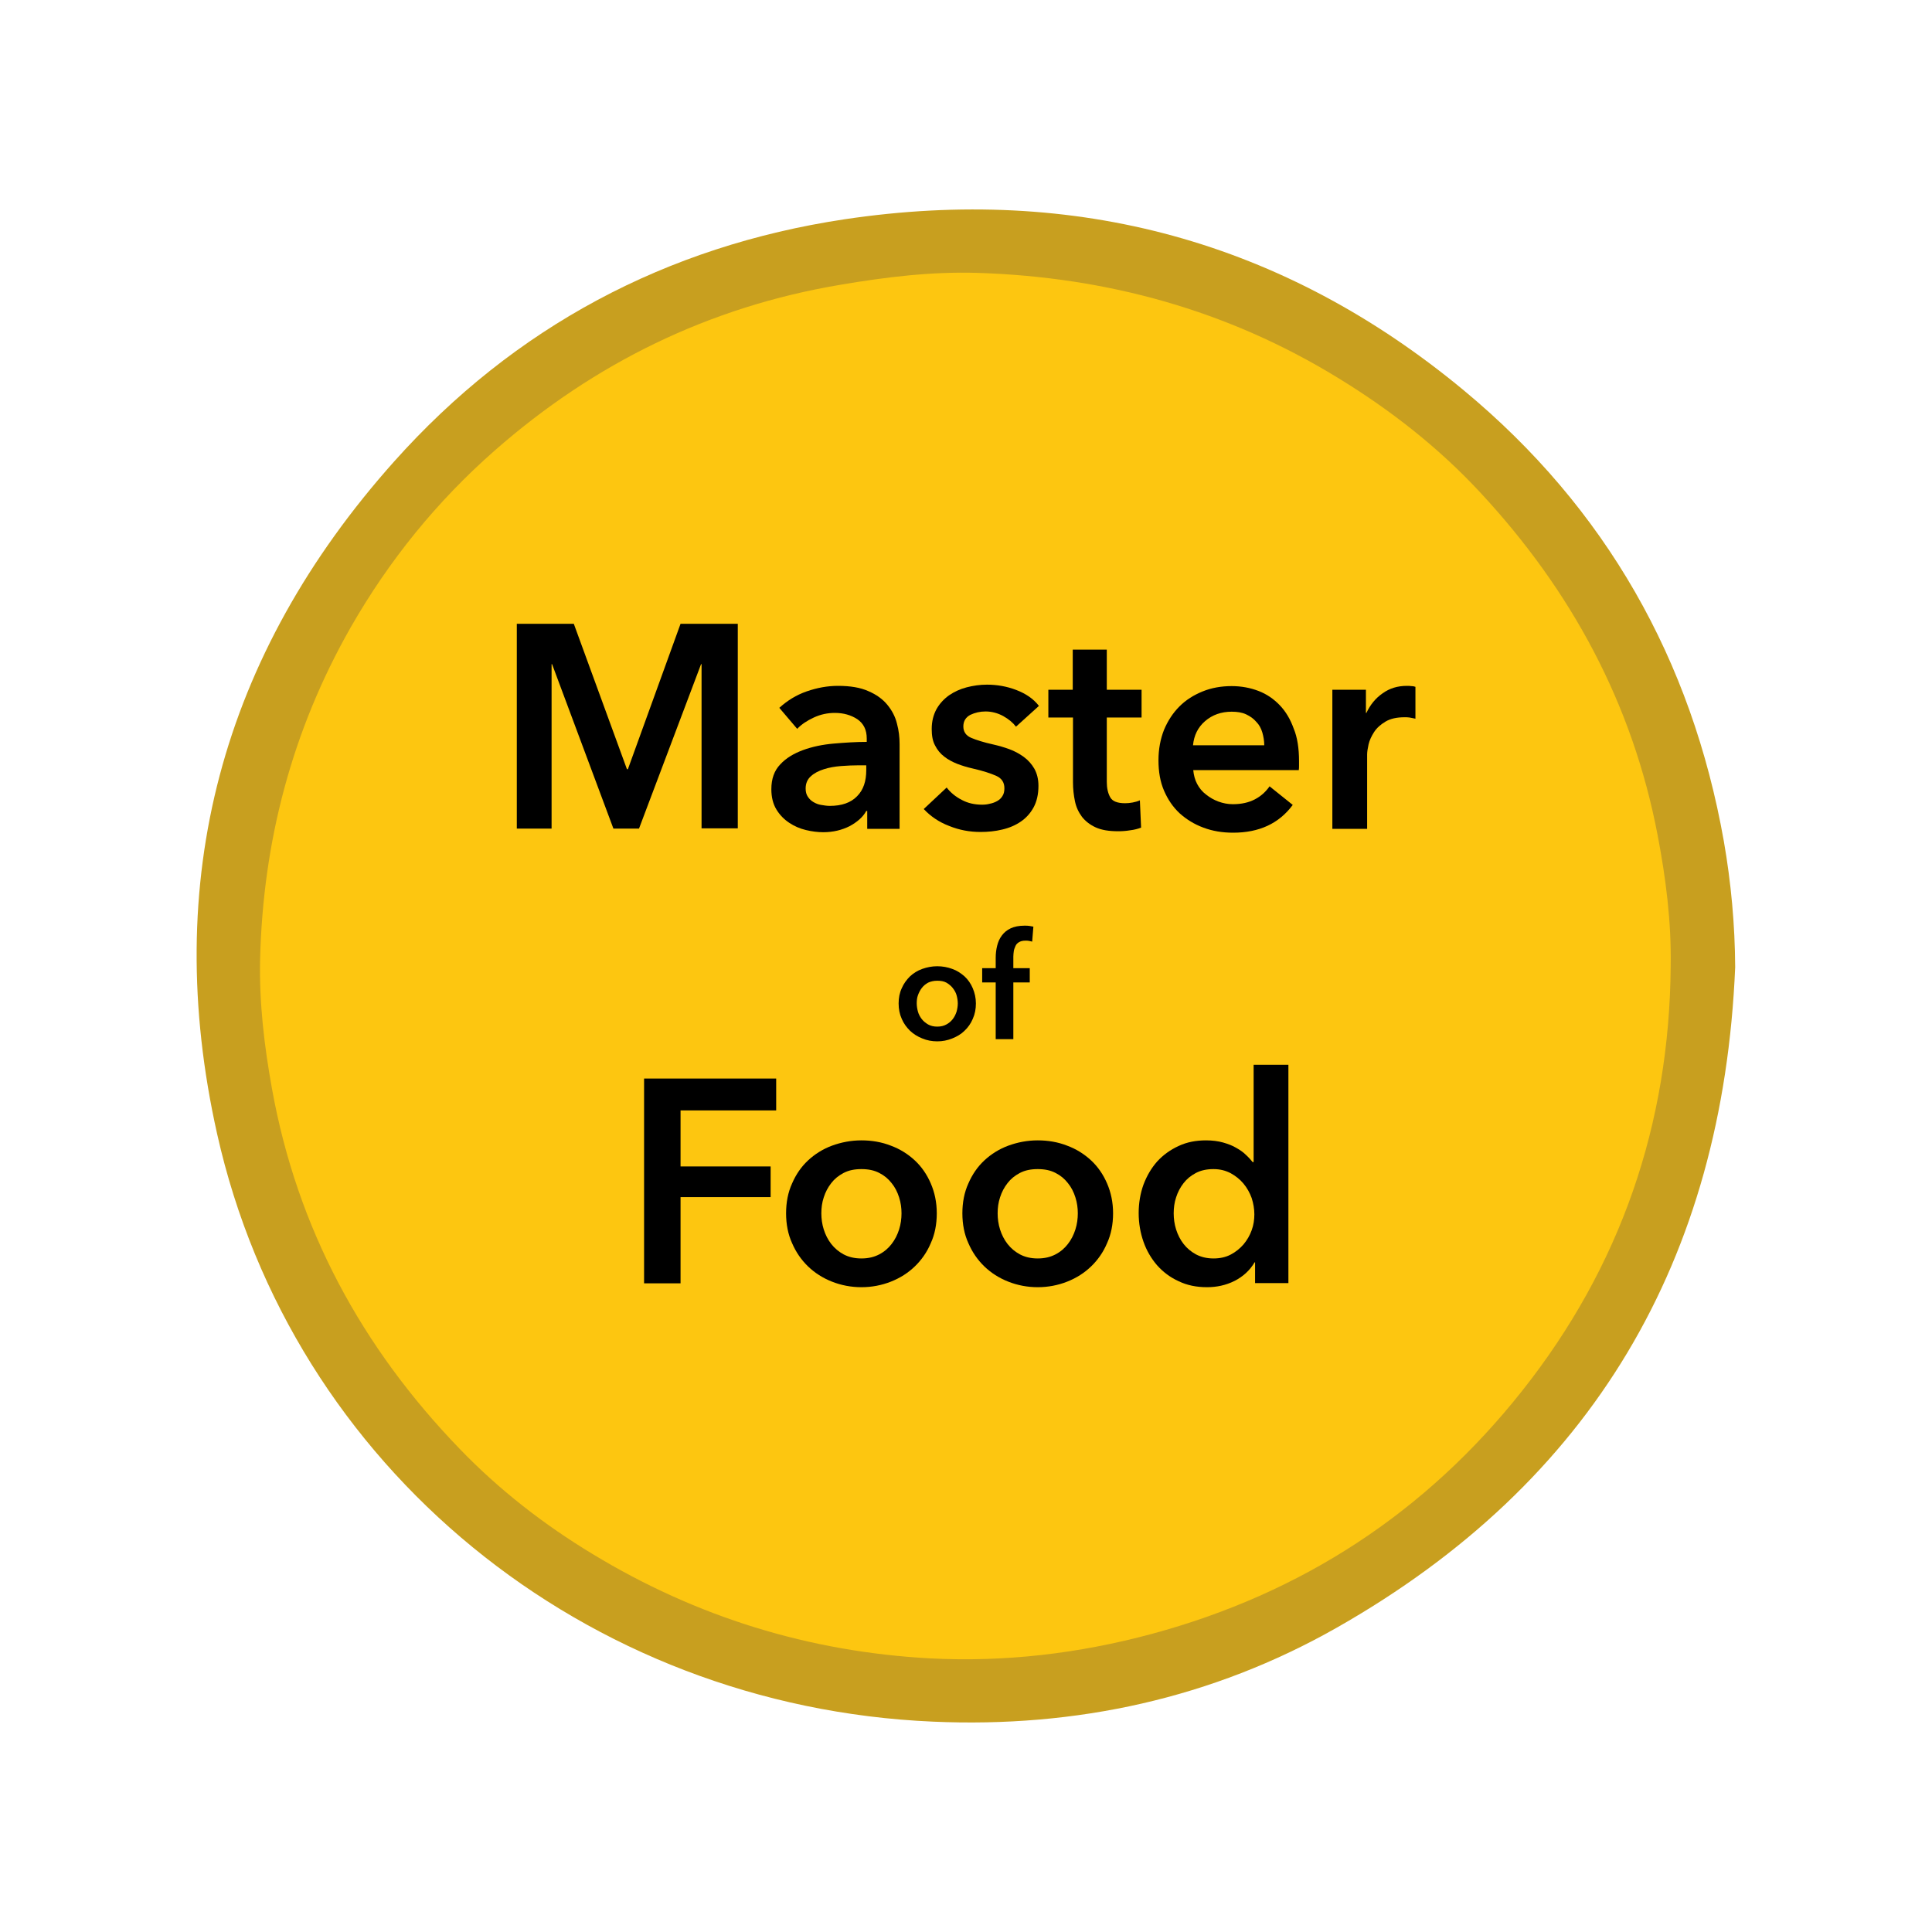
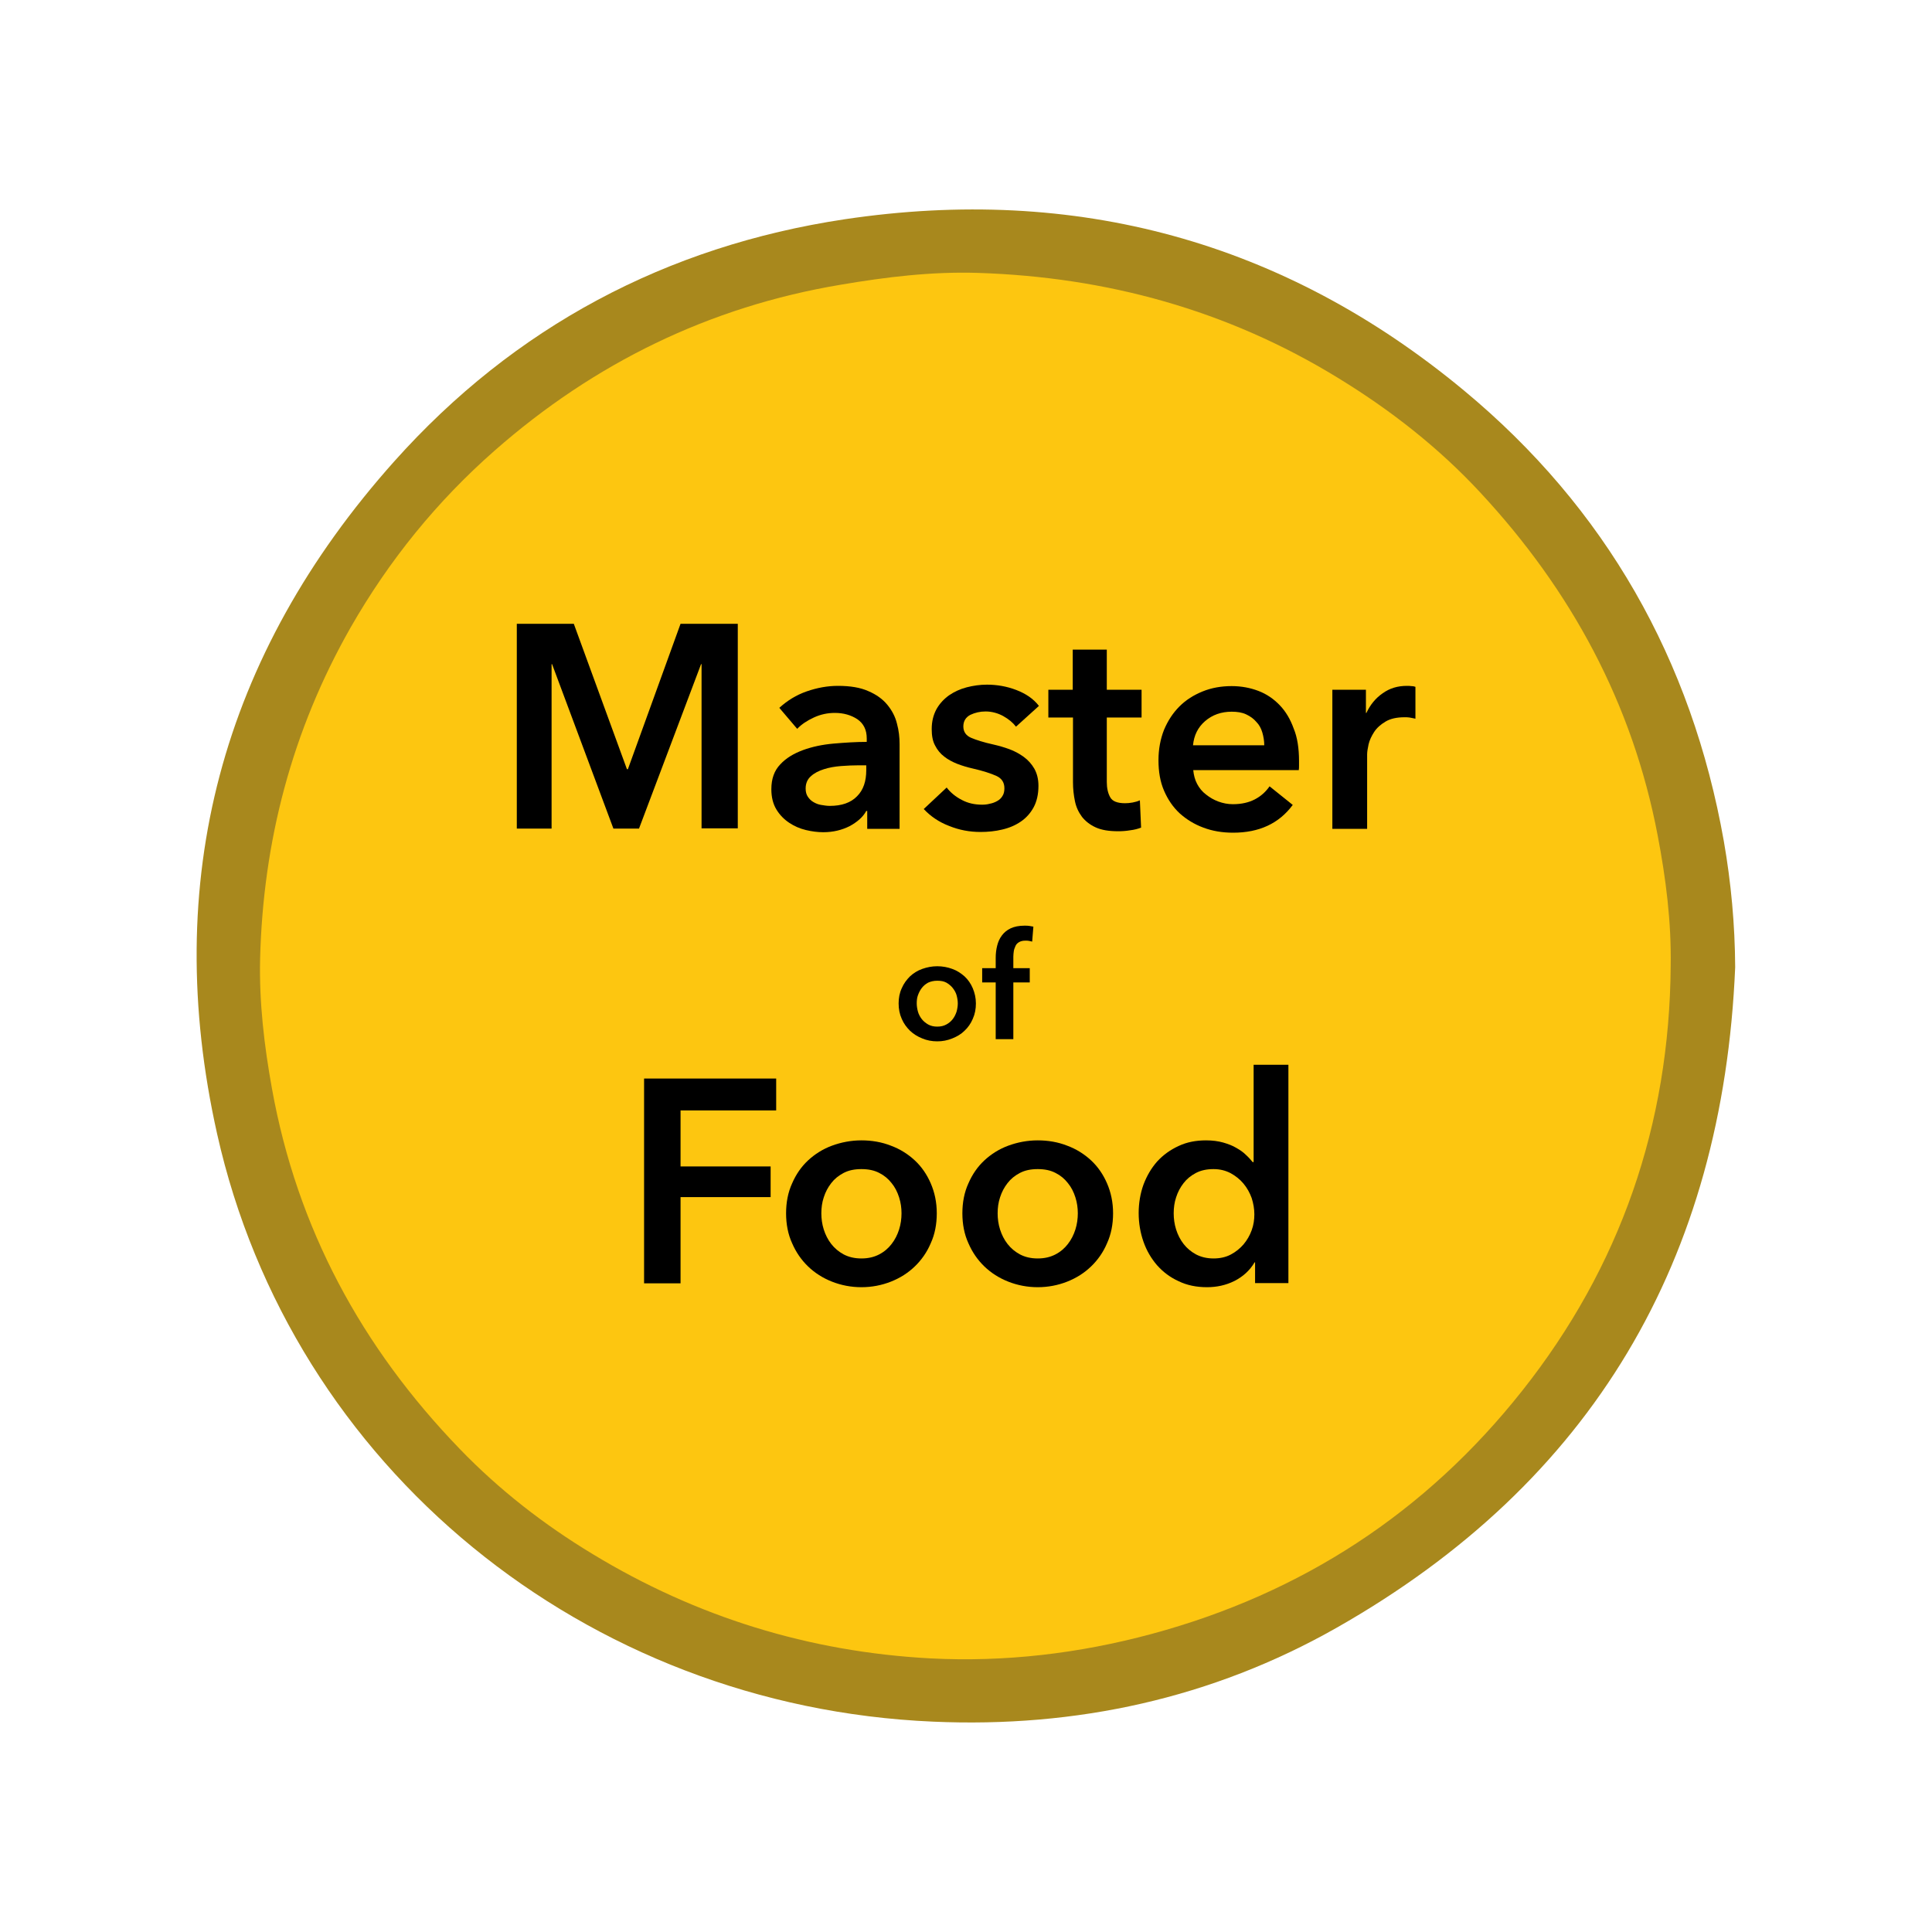
<svg xmlns="http://www.w3.org/2000/svg" version="1.1" id="Layer_1" x="0px" y="0px" viewBox="0 0 800 800" style="enable-background:new 0 0 800 800;" xml:space="preserve">
  <style type="text/css">
- 	.st0{fill:#C89F1F;}
+ 	.st0{fill:#A8881D;}
	.st1{fill:#FDC610;}
</style>
  <g id="locked">
    <path class="st0" d="M718.5,400.5c-5.1,121.2-59,213.3-165,273.5c-51.6,29.3-108,41.5-167.1,38.9   c-144.1-6.2-265.6-105.3-296.5-243.4c-23.4-104.6,1.8-198.3,73.3-278.4C213,135.3,276,101.9,349.7,90.8   c95.6-14.3,181.9,9,256.5,70.9c58.7,48.7,94.3,111.5,107.6,186.6C716.8,365.5,718.4,382.8,718.5,400.5z" />
    <path class="st1" d="M691.8,400c-0.5,65.6-20.8,124.5-61.5,175.9c-39.9,50.4-91.2,83.9-153.5,100.7c-30.1,8.1-60.7,11.7-91.6,10.1   c-50.1-2.7-96.8-17.1-139.8-43.2c-20.2-12.2-38.7-26.6-55-43.5c-40.6-42-67.4-91.4-77.8-149.3c-3.2-17.7-5.3-35.6-4.9-53.5   c1.2-48.8,13.2-94.7,37.5-137.4c15.9-27.8,35.7-52.2,59.6-73.2c41.2-36.2,88.9-59.6,143.3-68.7c18.8-3.2,37.7-5.5,56.8-4.9   c53.3,1.7,103.3,15.4,149,43.4c21.8,13.3,41.9,29,59.2,47.7c37.5,40.4,62.9,87.2,73.3,141.8C689.8,363.7,692.1,381.7,691.8,400z" />
    <g>
      <g>
-         <path d="M214,258.3h23.6l22,60.2h0.4l21.8-60.2h23.7v84.7h-15V275h-0.2l-25.7,68.1H254L228.6,275h-0.2v68.1H214V258.3z" />
-         <path d="M359.1,335.8h-0.4c-1.4,2.6-3.8,4.6-6.9,6.3c-3.2,1.6-6.8,2.5-10.9,2.5c-2.3,0-4.7-0.3-7.2-0.9c-2.5-0.6-4.8-1.6-6.9-3     c-2.1-1.4-3.9-3.2-5.3-5.5c-1.4-2.3-2.1-5.1-2.1-8.4c0-4.3,1.2-7.7,3.7-10.3c2.4-2.6,5.6-4.5,9.4-5.9c3.8-1.4,8.1-2.3,12.7-2.7     c4.7-0.4,9.2-0.7,13.7-0.7v-1.4c0-3.6-1.3-6.2-3.9-8c-2.6-1.7-5.7-2.6-9.3-2.6c-3,0-5.9,0.6-8.7,1.9c-2.8,1.3-5.1,2.8-6.9,4.7     l-7.4-8.7c3.3-3,7-5.3,11.3-6.8c4.3-1.5,8.6-2.3,13-2.3c5.1,0,9.3,0.7,12.6,2.2c3.3,1.4,5.9,3.3,7.8,5.6c1.9,2.3,3.3,4.9,4,7.8     c0.8,2.9,1.1,5.7,1.1,8.6v35h-13.4V335.8z M358.8,316.9h-3.2c-2.3,0-4.7,0.1-7.3,0.3c-2.6,0.2-4.9,0.6-7.1,1.3     c-2.2,0.7-4,1.6-5.4,2.9c-1.4,1.2-2.2,2.9-2.2,5.1c0,1.4,0.3,2.5,0.9,3.4c0.6,0.9,1.4,1.7,2.3,2.2c1,0.6,2,1,3.2,1.2     c1.2,0.2,2.4,0.4,3.6,0.4c4.9,0,8.7-1.3,11.3-4c2.6-2.6,3.8-6.2,3.8-10.8V316.9z" />
-         <path d="M420.7,300.9c-1.3-1.7-3-3.1-5.3-4.4c-2.2-1.2-4.7-1.9-7.3-1.9c-2.3,0-4.4,0.5-6.3,1.4c-1.9,1-2.9,2.6-2.9,4.8     c0,2.2,1.1,3.8,3.2,4.7c2.1,0.9,5.2,1.9,9.3,2.8c2.2,0.5,4.3,1.1,6.5,1.9c2.2,0.8,4.2,1.9,6,3.2c1.8,1.3,3.3,3,4.4,4.9     c1.1,2,1.7,4.3,1.7,7.1c0,3.5-0.7,6.5-2,8.9c-1.3,2.4-3.1,4.4-5.3,5.9c-2.2,1.5-4.7,2.6-7.7,3.3c-2.9,0.7-5.9,1-9,1     c-4.5,0-8.8-0.8-13-2.5c-4.2-1.6-7.7-4-10.5-7l9.5-8.9c1.6,2.1,3.7,3.8,6.2,5.1c2.6,1.4,5.4,2,8.5,2c1,0,2.1-0.1,3.2-0.4     c1.1-0.2,2.1-0.6,3-1.1c0.9-0.5,1.7-1.2,2.2-2.1c0.6-0.9,0.8-2,0.8-3.2c0-2.4-1.1-4.1-3.3-5.1c-2.2-1-5.5-2.1-9.9-3.1     c-2.2-0.5-4.2-1.1-6.3-1.9c-2-0.8-3.9-1.8-5.4-3c-1.6-1.2-2.9-2.8-3.8-4.6c-1-1.8-1.4-4.1-1.4-6.8c0-3.2,0.7-5.9,2-8.3     c1.3-2.3,3.1-4.2,5.2-5.7c2.2-1.5,4.6-2.6,7.3-3.3c2.7-0.7,5.5-1.1,8.4-1.1c4.1,0,8.2,0.7,12.1,2.2s7.1,3.6,9.4,6.6L420.7,300.9z     " />
-         <path d="M434.1,297.1v-11.5h10.1V269h14.1v16.6h14.4v11.5h-14.4v26.7c0,2.6,0.5,4.7,1.4,6.3c0.9,1.7,3,2.5,6.2,2.5     c1,0,2-0.1,3.1-0.3c1.1-0.2,2.1-0.5,3-0.9l0.5,11.3c-1.3,0.5-2.8,0.9-4.5,1.1c-1.8,0.3-3.4,0.4-5,0.4c-3.8,0-6.9-0.5-9.3-1.6     s-4.3-2.6-5.7-4.4c-1.4-1.9-2.4-4-2.9-6.5c-0.5-2.4-0.8-5-0.8-7.8v-26.8H434.1z" />
-         <path d="M537.9,315.1c0,0.6,0,1.3,0,1.9c0,0.6,0,1.3-0.1,1.9h-43.7c0.2,2.1,0.7,4,1.6,5.7c0.9,1.7,2.1,3.2,3.7,4.4     c1.5,1.2,3.2,2.2,5.1,2.9s3.9,1.1,6,1.1c3.6,0,6.6-0.7,9.1-2c2.5-1.3,4.5-3.1,6.1-5.4l9.6,7.7c-5.7,7.7-13.9,11.5-24.7,11.5     c-4.5,0-8.6-0.7-12.3-2.1c-3.8-1.4-7-3.4-9.8-5.9c-2.8-2.6-4.9-5.7-6.5-9.4s-2.3-7.9-2.3-12.6c0-4.6,0.8-8.8,2.3-12.6     c1.6-3.8,3.7-7,6.4-9.7c2.7-2.7,5.9-4.7,9.6-6.2c3.7-1.5,7.7-2.2,12-2.2c4,0,7.7,0.7,11.1,2c3.4,1.3,6.3,3.3,8.8,5.9     c2.5,2.6,4.4,5.8,5.8,9.7C537.2,305.3,537.9,309.9,537.9,315.1z M523.5,308.6c0-1.8-0.3-3.6-0.8-5.3c-0.5-1.7-1.3-3.2-2.5-4.4     c-1.1-1.3-2.5-2.3-4.2-3.1c-1.7-0.8-3.7-1.1-6-1.1c-4.3,0-8,1.3-11,3.9c-3,2.6-4.6,5.9-5,10H523.5z" />
-         <path d="M551.8,285.6h13.8v9.6h0.2c1.6-3.4,3.8-6.1,6.7-8.1c2.9-2.1,6.2-3.1,10.1-3.1c0.6,0,1.2,0,1.8,0.1c0.6,0,1.2,0.1,1.7,0.3     v13.2c-1-0.2-1.8-0.4-2.5-0.5c-0.7-0.1-1.3-0.1-2-0.1c-3.3,0-5.9,0.6-7.9,1.8c-2,1.2-3.6,2.6-4.7,4.3c-1.1,1.7-1.9,3.4-2.3,5.1     c-0.4,1.8-0.6,3.2-0.6,4.2v30.8h-14.4V285.6z" />
+         <path d="M214,258.3h23.6l22,60.2h0.4l21.8-60.2h23.7V343h-15v-68h-0.2l-25.7,68.1H254L228.6,275h-0.2v68.1H214V258.3z" />
+         <path d="M359.1,335.8h-0.4c-1.4,2.6-3.8,4.6-6.9,6.3c-3.2,1.6-6.8,2.5-10.9,2.5c-2.3,0-4.7-0.3-7.2-0.9s-4.8-1.6-6.9-3     s-3.9-3.2-5.3-5.5s-2.1-5.1-2.1-8.4c0-4.3,1.2-7.7,3.7-10.3c2.4-2.6,5.6-4.5,9.4-5.9s8.1-2.3,12.7-2.7c4.7-0.4,9.2-0.7,13.7-0.7     v-1.4c0-3.6-1.3-6.2-3.9-8c-2.6-1.7-5.7-2.6-9.3-2.6c-3,0-5.9,0.6-8.7,1.9c-2.8,1.3-5.1,2.8-6.9,4.7l-7.4-8.7     c3.3-3,7-5.3,11.3-6.8s8.6-2.3,13-2.3c5.1,0,9.3,0.7,12.6,2.2c3.3,1.4,5.9,3.3,7.8,5.6c1.9,2.3,3.3,4.9,4,7.8     c0.8,2.9,1.1,5.7,1.1,8.6v35h-13.4L359.1,335.8L359.1,335.8z M358.8,316.9h-3.2c-2.3,0-4.7,0.1-7.3,0.3c-2.6,0.2-4.9,0.6-7.1,1.3     c-2.2,0.7-4,1.6-5.4,2.9c-1.4,1.2-2.2,2.9-2.2,5.1c0,1.4,0.3,2.5,0.9,3.4s1.4,1.7,2.3,2.2c1,0.6,2,1,3.2,1.2s2.4,0.4,3.6,0.4     c4.9,0,8.7-1.3,11.3-4c2.6-2.6,3.8-6.2,3.8-10.8v-2H358.8z" />
+         <path d="M420.7,300.9c-1.3-1.7-3-3.1-5.3-4.4c-2.2-1.2-4.7-1.9-7.3-1.9c-2.3,0-4.4,0.5-6.3,1.4c-1.9,1-2.9,2.6-2.9,4.8     c0,2.2,1.1,3.8,3.2,4.7c2.1,0.9,5.2,1.9,9.3,2.8c2.2,0.5,4.3,1.1,6.5,1.9s4.2,1.9,6,3.2c1.8,1.3,3.3,3,4.4,4.9     c1.1,2,1.7,4.3,1.7,7.1c0,3.5-0.7,6.5-2,8.9s-3.1,4.4-5.3,5.9c-2.2,1.5-4.7,2.6-7.7,3.3c-2.9,0.7-5.9,1-9,1     c-4.5,0-8.8-0.8-13-2.5c-4.2-1.6-7.7-4-10.5-7l9.5-8.9c1.6,2.1,3.7,3.8,6.2,5.1c2.6,1.4,5.4,2,8.5,2c1,0,2.1-0.1,3.2-0.4     c1.1-0.2,2.1-0.6,3-1.1s1.7-1.2,2.2-2.1c0.6-0.9,0.8-2,0.8-3.2c0-2.4-1.1-4.1-3.3-5.1c-2.2-1-5.5-2.1-9.9-3.1     c-2.2-0.5-4.2-1.1-6.3-1.9c-2-0.8-3.9-1.8-5.4-3c-1.6-1.2-2.9-2.8-3.8-4.6c-1-1.8-1.4-4.1-1.4-6.8c0-3.2,0.7-5.9,2-8.3     c1.3-2.3,3.1-4.2,5.2-5.7c2.2-1.5,4.6-2.6,7.3-3.3c2.7-0.7,5.5-1.1,8.4-1.1c4.1,0,8.2,0.7,12.1,2.2s7.1,3.6,9.4,6.6L420.7,300.9z     " />
+         <path d="M434.1,297.1v-11.5h10.1V269h14.1v16.6h14.4v11.5h-14.4v26.7c0,2.6,0.5,4.7,1.4,6.3c0.9,1.7,3,2.5,6.2,2.5     c1,0,2-0.1,3.1-0.3c1.1-0.2,2.1-0.5,3-0.9l0.5,11.3c-1.3,0.5-2.8,0.9-4.5,1.1c-1.8,0.3-3.4,0.4-5,0.4c-3.8,0-6.9-0.5-9.3-1.6     s-4.3-2.6-5.7-4.4c-1.4-1.9-2.4-4-2.9-6.5c-0.5-2.4-0.8-5-0.8-7.8v-26.8L434.1,297.1L434.1,297.1z" />
+         <path d="M537.9,315.1c0,0.6,0,1.3,0,1.9s0,1.3-0.1,1.9h-43.7c0.2,2.1,0.7,4,1.6,5.7s2.1,3.2,3.7,4.4c1.5,1.2,3.2,2.2,5.1,2.9     s3.9,1.1,6,1.1c3.6,0,6.6-0.7,9.1-2s4.5-3.1,6.1-5.4l9.6,7.7c-5.7,7.7-13.9,11.5-24.7,11.5c-4.5,0-8.6-0.7-12.3-2.1     c-3.8-1.4-7-3.4-9.8-5.9c-2.8-2.6-4.9-5.7-6.5-9.4s-2.3-7.9-2.3-12.6c0-4.6,0.8-8.8,2.3-12.6c1.6-3.8,3.7-7,6.4-9.7     c2.7-2.7,5.9-4.7,9.6-6.2s7.7-2.2,12-2.2c4,0,7.7,0.7,11.1,2c3.4,1.3,6.3,3.3,8.8,5.9s4.4,5.8,5.8,9.7     C537.2,305.3,537.9,309.9,537.9,315.1z M523.5,308.6c0-1.8-0.3-3.6-0.8-5.3c-0.5-1.7-1.3-3.2-2.5-4.4c-1.1-1.3-2.5-2.3-4.2-3.1     c-1.7-0.8-3.7-1.1-6-1.1c-4.3,0-8,1.3-11,3.9s-4.6,5.9-5,10H523.5z" />
+         <path d="M551.8,285.6h13.8v9.6h0.2c1.6-3.4,3.8-6.1,6.7-8.1c2.9-2.1,6.2-3.1,10.1-3.1c0.6,0,1.2,0,1.8,0.1c0.6,0,1.2,0.1,1.7,0.3     v13.2c-1-0.2-1.8-0.4-2.5-0.5s-1.3-0.1-2-0.1c-3.3,0-5.9,0.6-7.9,1.8c-2,1.2-3.6,2.6-4.7,4.3c-1.1,1.7-1.9,3.4-2.3,5.1     c-0.4,1.8-0.6,3.2-0.6,4.2v30.8h-14.4v-57.6H551.8z" />
      </g>
      <g>
-         <path d="M372.1,415.5c0-2.3,0.4-4.4,1.3-6.3c0.8-1.9,2-3.5,3.4-4.9c1.4-1.3,3.1-2.4,5.1-3.1c2-0.7,4-1.1,6.2-1.1     c2.2,0,4.3,0.4,6.2,1.1c2,0.7,3.6,1.8,5.1,3.1c1.4,1.3,2.6,3,3.4,4.9c0.8,1.9,1.3,4,1.3,6.3c0,2.3-0.4,4.4-1.3,6.4     c-0.8,1.9-2,3.6-3.4,4.9c-1.4,1.4-3.1,2.4-5.1,3.2c-2,0.8-4,1.2-6.2,1.2c-2.2,0-4.3-0.4-6.2-1.2c-2-0.8-3.6-1.8-5.1-3.2     c-1.4-1.4-2.6-3-3.4-4.9C372.5,419.9,372.1,417.8,372.1,415.5z M379.6,415.5c0,1.1,0.2,2.3,0.5,3.4c0.3,1.1,0.9,2.2,1.6,3.1     c0.7,0.9,1.6,1.6,2.6,2.2c1.1,0.6,2.3,0.9,3.8,0.9c1.5,0,2.7-0.3,3.8-0.9c1.1-0.6,1.9-1.3,2.6-2.2c0.7-0.9,1.2-1.9,1.6-3.1     c0.3-1.1,0.5-2.3,0.5-3.4c0-1.1-0.2-2.3-0.5-3.4c-0.3-1.1-0.9-2.1-1.6-3c-0.7-0.9-1.6-1.6-2.6-2.2c-1.1-0.6-2.3-0.8-3.8-0.8     c-1.5,0-2.7,0.3-3.8,0.8c-1.1,0.6-1.9,1.3-2.6,2.2c-0.7,0.9-1.2,1.9-1.6,3C379.7,413.2,379.6,414.3,379.6,415.5z" />
-         <path d="M412.3,406.8h-5.6v-5.9h5.6v-4.3c0-1.8,0.2-3.4,0.6-5c0.4-1.6,1-3,2-4.3c0.9-1.2,2.1-2.2,3.6-2.9     c1.5-0.7,3.4-1.1,5.7-1.1c0.8,0,1.5,0,2,0.1c0.5,0.1,1.1,0.2,1.7,0.3l-0.5,6.2c-0.4-0.1-0.8-0.2-1.3-0.3c-0.5-0.1-1-0.1-1.5-0.1     c-1.1,0-1.9,0.2-2.6,0.6c-0.7,0.4-1.2,0.9-1.5,1.6c-0.3,0.7-0.6,1.4-0.7,2.1c-0.1,0.8-0.2,1.5-0.2,2.3v4.8h6.8v5.9h-6.8v23.5     h-7.3V406.8z" />
+         <path d="M372.1,415.5c0-2.3,0.4-4.4,1.3-6.3c0.8-1.9,2-3.5,3.4-4.9c1.4-1.3,3.1-2.4,5.1-3.1s4-1.1,6.2-1.1s4.3,0.4,6.2,1.1     c2,0.7,3.6,1.8,5.1,3.1c1.4,1.3,2.6,3,3.4,4.9s1.3,4,1.3,6.3s-0.4,4.4-1.3,6.4c-0.8,1.9-2,3.6-3.4,4.9c-1.4,1.4-3.1,2.4-5.1,3.2     c-2,0.8-4,1.2-6.2,1.2s-4.3-0.4-6.2-1.2c-2-0.8-3.6-1.8-5.1-3.2c-1.4-1.4-2.6-3-3.4-4.9C372.5,419.9,372.1,417.8,372.1,415.5z      M379.6,415.5c0,1.1,0.2,2.3,0.5,3.4s0.9,2.2,1.6,3.1s1.6,1.6,2.6,2.2c1.1,0.6,2.3,0.9,3.8,0.9s2.7-0.3,3.8-0.9     c1.1-0.6,1.9-1.3,2.6-2.2c0.7-0.9,1.2-1.9,1.6-3.1c0.3-1.1,0.5-2.3,0.5-3.4s-0.2-2.3-0.5-3.4s-0.9-2.1-1.6-3s-1.6-1.6-2.6-2.2     c-1.1-0.6-2.3-0.8-3.8-0.8s-2.7,0.3-3.8,0.8c-1.1,0.6-1.9,1.3-2.6,2.2c-0.7,0.9-1.2,1.9-1.6,3S379.6,414.3,379.6,415.5z" />
+         <path d="M412.3,406.8h-5.6v-5.9h5.6v-4.3c0-1.8,0.2-3.4,0.6-5s1-3,2-4.3c0.9-1.2,2.1-2.2,3.6-2.9c1.5-0.7,3.4-1.1,5.7-1.1     c0.8,0,1.5,0,2,0.1s1.1,0.2,1.7,0.3l-0.5,6.2c-0.4-0.1-0.8-0.2-1.3-0.3c-0.5-0.1-1-0.1-1.5-0.1c-1.1,0-1.9,0.2-2.6,0.6     s-1.2,0.9-1.5,1.6s-0.6,1.4-0.7,2.1c-0.1,0.8-0.2,1.5-0.2,2.3v4.8h6.8v5.9h-6.8v23.5h-7.3L412.3,406.8L412.3,406.8z" />
      </g>
      <g>
        <path d="M266.7,446.6h54.7v13.2h-39.6V483h37.3v12.7h-37.3v35.7h-15.1V446.6z" />
-         <path d="M325.5,502.4c0-4.5,0.8-8.7,2.5-12.4c1.6-3.7,3.8-6.9,6.6-9.5c2.8-2.6,6.1-4.7,9.9-6.1c3.8-1.4,7.9-2.2,12.2-2.2     s8.4,0.7,12.2,2.2c3.8,1.4,7.1,3.5,9.9,6.1c2.8,2.6,5,5.8,6.6,9.5c1.6,3.7,2.5,7.8,2.5,12.4c0,4.5-0.8,8.7-2.5,12.4     c-1.6,3.8-3.9,7-6.6,9.6c-2.8,2.7-6.1,4.8-9.9,6.3c-3.8,1.5-7.9,2.3-12.2,2.3s-8.4-0.8-12.2-2.3c-3.8-1.5-7.1-3.6-9.9-6.3     c-2.8-2.7-5-5.9-6.6-9.6C326.3,511.1,325.5,506.9,325.5,502.4z M340.1,502.4c0,2.2,0.3,4.5,1,6.7c0.7,2.2,1.7,4.2,3.1,6     c1.4,1.8,3.1,3.2,5.1,4.3c2.1,1.1,4.5,1.7,7.4,1.7c2.9,0,5.3-0.6,7.4-1.7c2.1-1.1,3.8-2.6,5.1-4.3c1.4-1.8,2.4-3.8,3.1-6     c0.7-2.2,1-4.5,1-6.7c0-2.2-0.3-4.4-1-6.6c-0.7-2.2-1.7-4.2-3.1-5.9c-1.4-1.8-3.1-3.2-5.1-4.2c-2.1-1.1-4.5-1.6-7.4-1.6     c-2.9,0-5.3,0.5-7.4,1.6c-2.1,1.1-3.8,2.5-5.1,4.2c-1.4,1.8-2.4,3.7-3.1,5.9C340.4,497.9,340.1,500.1,340.1,502.4z" />
-         <path d="M398.5,502.4c0-4.5,0.8-8.7,2.5-12.4c1.6-3.7,3.8-6.9,6.6-9.5c2.8-2.6,6.1-4.7,9.9-6.1c3.8-1.4,7.9-2.2,12.2-2.2     c4.3,0,8.4,0.7,12.2,2.2c3.8,1.4,7.1,3.5,9.9,6.1c2.8,2.6,5,5.8,6.6,9.5c1.6,3.7,2.5,7.8,2.5,12.4c0,4.5-0.8,8.7-2.5,12.4     c-1.6,3.8-3.9,7-6.6,9.6c-2.8,2.7-6.1,4.8-9.9,6.3c-3.8,1.5-7.9,2.3-12.2,2.3c-4.3,0-8.4-0.8-12.2-2.3c-3.8-1.5-7.1-3.6-9.9-6.3     c-2.8-2.7-5-5.9-6.6-9.6C399.3,511.1,398.5,506.9,398.5,502.4z M413.1,502.4c0,2.2,0.3,4.5,1,6.7c0.7,2.2,1.7,4.2,3.1,6     c1.4,1.8,3.1,3.2,5.1,4.3c2.1,1.1,4.5,1.7,7.4,1.7c2.9,0,5.3-0.6,7.4-1.7c2.1-1.1,3.8-2.6,5.1-4.3c1.4-1.8,2.4-3.8,3.1-6     c0.7-2.2,1-4.5,1-6.7c0-2.2-0.3-4.4-1-6.6c-0.7-2.2-1.7-4.2-3.1-5.9c-1.4-1.8-3.1-3.2-5.1-4.2c-2.1-1.1-4.5-1.6-7.4-1.6     c-2.9,0-5.3,0.5-7.4,1.6c-2.1,1.1-3.8,2.5-5.1,4.2c-1.4,1.8-2.4,3.7-3.1,5.9C413.4,497.9,413.1,500.1,413.1,502.4z" />
-         <path d="M533.3,531.3h-13.6v-8.6h-0.2c-2,3.4-4.8,5.9-8.3,7.7c-3.6,1.8-7.4,2.6-11.4,2.6c-4.4,0-8.3-0.8-11.8-2.5     c-3.5-1.6-6.4-3.8-8.9-6.6c-2.4-2.8-4.3-6-5.6-9.7c-1.3-3.7-2-7.7-2-11.9c0-4.2,0.7-8.2,2-11.8c1.4-3.7,3.3-6.9,5.7-9.6     c2.5-2.7,5.4-4.8,8.9-6.4c3.4-1.6,7.2-2.3,11.3-2.3c2.6,0,5,0.3,7.1,0.9c2.1,0.6,3.9,1.3,5.4,2.2c1.6,0.9,2.9,1.8,4,2.9     c1.1,1,2,2,2.8,3h0.4v-40.3h14.4V531.3z M486,502.4c0,2.2,0.3,4.5,1,6.7c0.7,2.2,1.7,4.2,3.1,6c1.4,1.8,3.1,3.2,5.1,4.3     c2.1,1.1,4.5,1.7,7.3,1.7c2.6,0,5-0.5,7.1-1.6c2.1-1.1,3.8-2.5,5.3-4.2c1.5-1.8,2.6-3.7,3.4-5.9c0.8-2.2,1.1-4.4,1.1-6.6     c0-2.2-0.4-4.5-1.1-6.7c-0.8-2.2-1.9-4.2-3.4-6c-1.5-1.8-3.3-3.2-5.3-4.3c-2.1-1.1-4.4-1.7-7.1-1.7c-2.8,0-5.2,0.5-7.3,1.6     c-2.1,1.1-3.8,2.5-5.1,4.2c-1.4,1.8-2.4,3.7-3.1,5.9C486.3,497.9,486,500.1,486,502.4z" />
+         <path d="M325.5,502.4c0-4.5,0.8-8.7,2.5-12.4c1.6-3.7,3.8-6.9,6.6-9.5c2.8-2.6,6.1-4.7,9.9-6.1s7.9-2.2,12.2-2.2     s8.4,0.7,12.2,2.2c3.8,1.4,7.1,3.5,9.9,6.1s5,5.8,6.6,9.5s2.5,7.8,2.5,12.4c0,4.5-0.8,8.7-2.5,12.4c-1.6,3.8-3.9,7-6.6,9.6     c-2.8,2.7-6.1,4.8-9.9,6.3s-7.9,2.3-12.2,2.3s-8.4-0.8-12.2-2.3c-3.8-1.5-7.1-3.6-9.9-6.3s-5-5.9-6.6-9.6     C326.3,511.1,325.5,506.9,325.5,502.4z M340.1,502.4c0,2.2,0.3,4.5,1,6.7s1.7,4.2,3.1,6s3.1,3.2,5.1,4.3c2.1,1.1,4.5,1.7,7.4,1.7     s5.3-0.6,7.4-1.7c2.1-1.1,3.8-2.6,5.1-4.3c1.4-1.8,2.4-3.8,3.1-6s1-4.5,1-6.7s-0.3-4.4-1-6.6s-1.7-4.2-3.1-5.9     c-1.4-1.8-3.1-3.2-5.1-4.2c-2.1-1.1-4.5-1.6-7.4-1.6s-5.3,0.5-7.4,1.6s-3.8,2.5-5.1,4.2c-1.4,1.8-2.4,3.7-3.1,5.9     C340.4,497.9,340.1,500.1,340.1,502.4z" />
+         <path d="M398.5,502.4c0-4.5,0.8-8.7,2.5-12.4c1.6-3.7,3.8-6.9,6.6-9.5c2.8-2.6,6.1-4.7,9.9-6.1s7.9-2.2,12.2-2.2     c4.3,0,8.4,0.7,12.2,2.2c3.8,1.4,7.1,3.5,9.9,6.1s5,5.8,6.6,9.5s2.5,7.8,2.5,12.4c0,4.5-0.8,8.7-2.5,12.4c-1.6,3.8-3.9,7-6.6,9.6     c-2.8,2.7-6.1,4.8-9.9,6.3s-7.9,2.3-12.2,2.3c-4.3,0-8.4-0.8-12.2-2.3c-3.8-1.5-7.1-3.6-9.9-6.3s-5-5.9-6.6-9.6     C399.3,511.1,398.5,506.9,398.5,502.4z M413.1,502.4c0,2.2,0.3,4.5,1,6.7s1.7,4.2,3.1,6s3.1,3.2,5.1,4.3c2.1,1.1,4.5,1.7,7.4,1.7     s5.3-0.6,7.4-1.7c2.1-1.1,3.8-2.6,5.1-4.3c1.4-1.8,2.4-3.8,3.1-6s1-4.5,1-6.7s-0.3-4.4-1-6.6s-1.7-4.2-3.1-5.9     c-1.4-1.8-3.1-3.2-5.1-4.2c-2.1-1.1-4.5-1.6-7.4-1.6s-5.3,0.5-7.4,1.6s-3.8,2.5-5.1,4.2c-1.4,1.8-2.4,3.7-3.1,5.9     C413.4,497.9,413.1,500.1,413.1,502.4z" />
+         <path d="M533.3,531.3h-13.6v-8.6h-0.2c-2,3.4-4.8,5.9-8.3,7.7c-3.6,1.8-7.4,2.6-11.4,2.6c-4.4,0-8.3-0.8-11.8-2.5     c-3.5-1.6-6.4-3.8-8.9-6.6c-2.4-2.8-4.3-6-5.6-9.7c-1.3-3.7-2-7.7-2-11.9c0-4.2,0.7-8.2,2-11.8c1.4-3.7,3.3-6.9,5.7-9.6     c2.5-2.7,5.4-4.8,8.9-6.4c3.4-1.6,7.2-2.3,11.3-2.3c2.6,0,5,0.3,7.1,0.9s3.9,1.3,5.4,2.2c1.6,0.9,2.9,1.8,4,2.9c1.1,1,2,2,2.8,3     h0.4v-40.3h14.4v90.4H533.3z M486,502.4c0,2.2,0.3,4.5,1,6.7s1.7,4.2,3.1,6s3.1,3.2,5.1,4.3c2.1,1.1,4.5,1.7,7.3,1.7     c2.6,0,5-0.5,7.1-1.6s3.8-2.5,5.3-4.2c1.5-1.8,2.6-3.7,3.4-5.9c0.8-2.2,1.1-4.4,1.1-6.6s-0.4-4.5-1.1-6.7c-0.8-2.2-1.9-4.2-3.4-6     s-3.3-3.2-5.3-4.3c-2.1-1.1-4.4-1.7-7.1-1.7c-2.8,0-5.2,0.5-7.3,1.6c-2.1,1.1-3.8,2.5-5.1,4.2c-1.4,1.8-2.4,3.7-3.1,5.9     C486.3,497.9,486,500.1,486,502.4z" />
      </g>
    </g>
  </g>
</svg>
